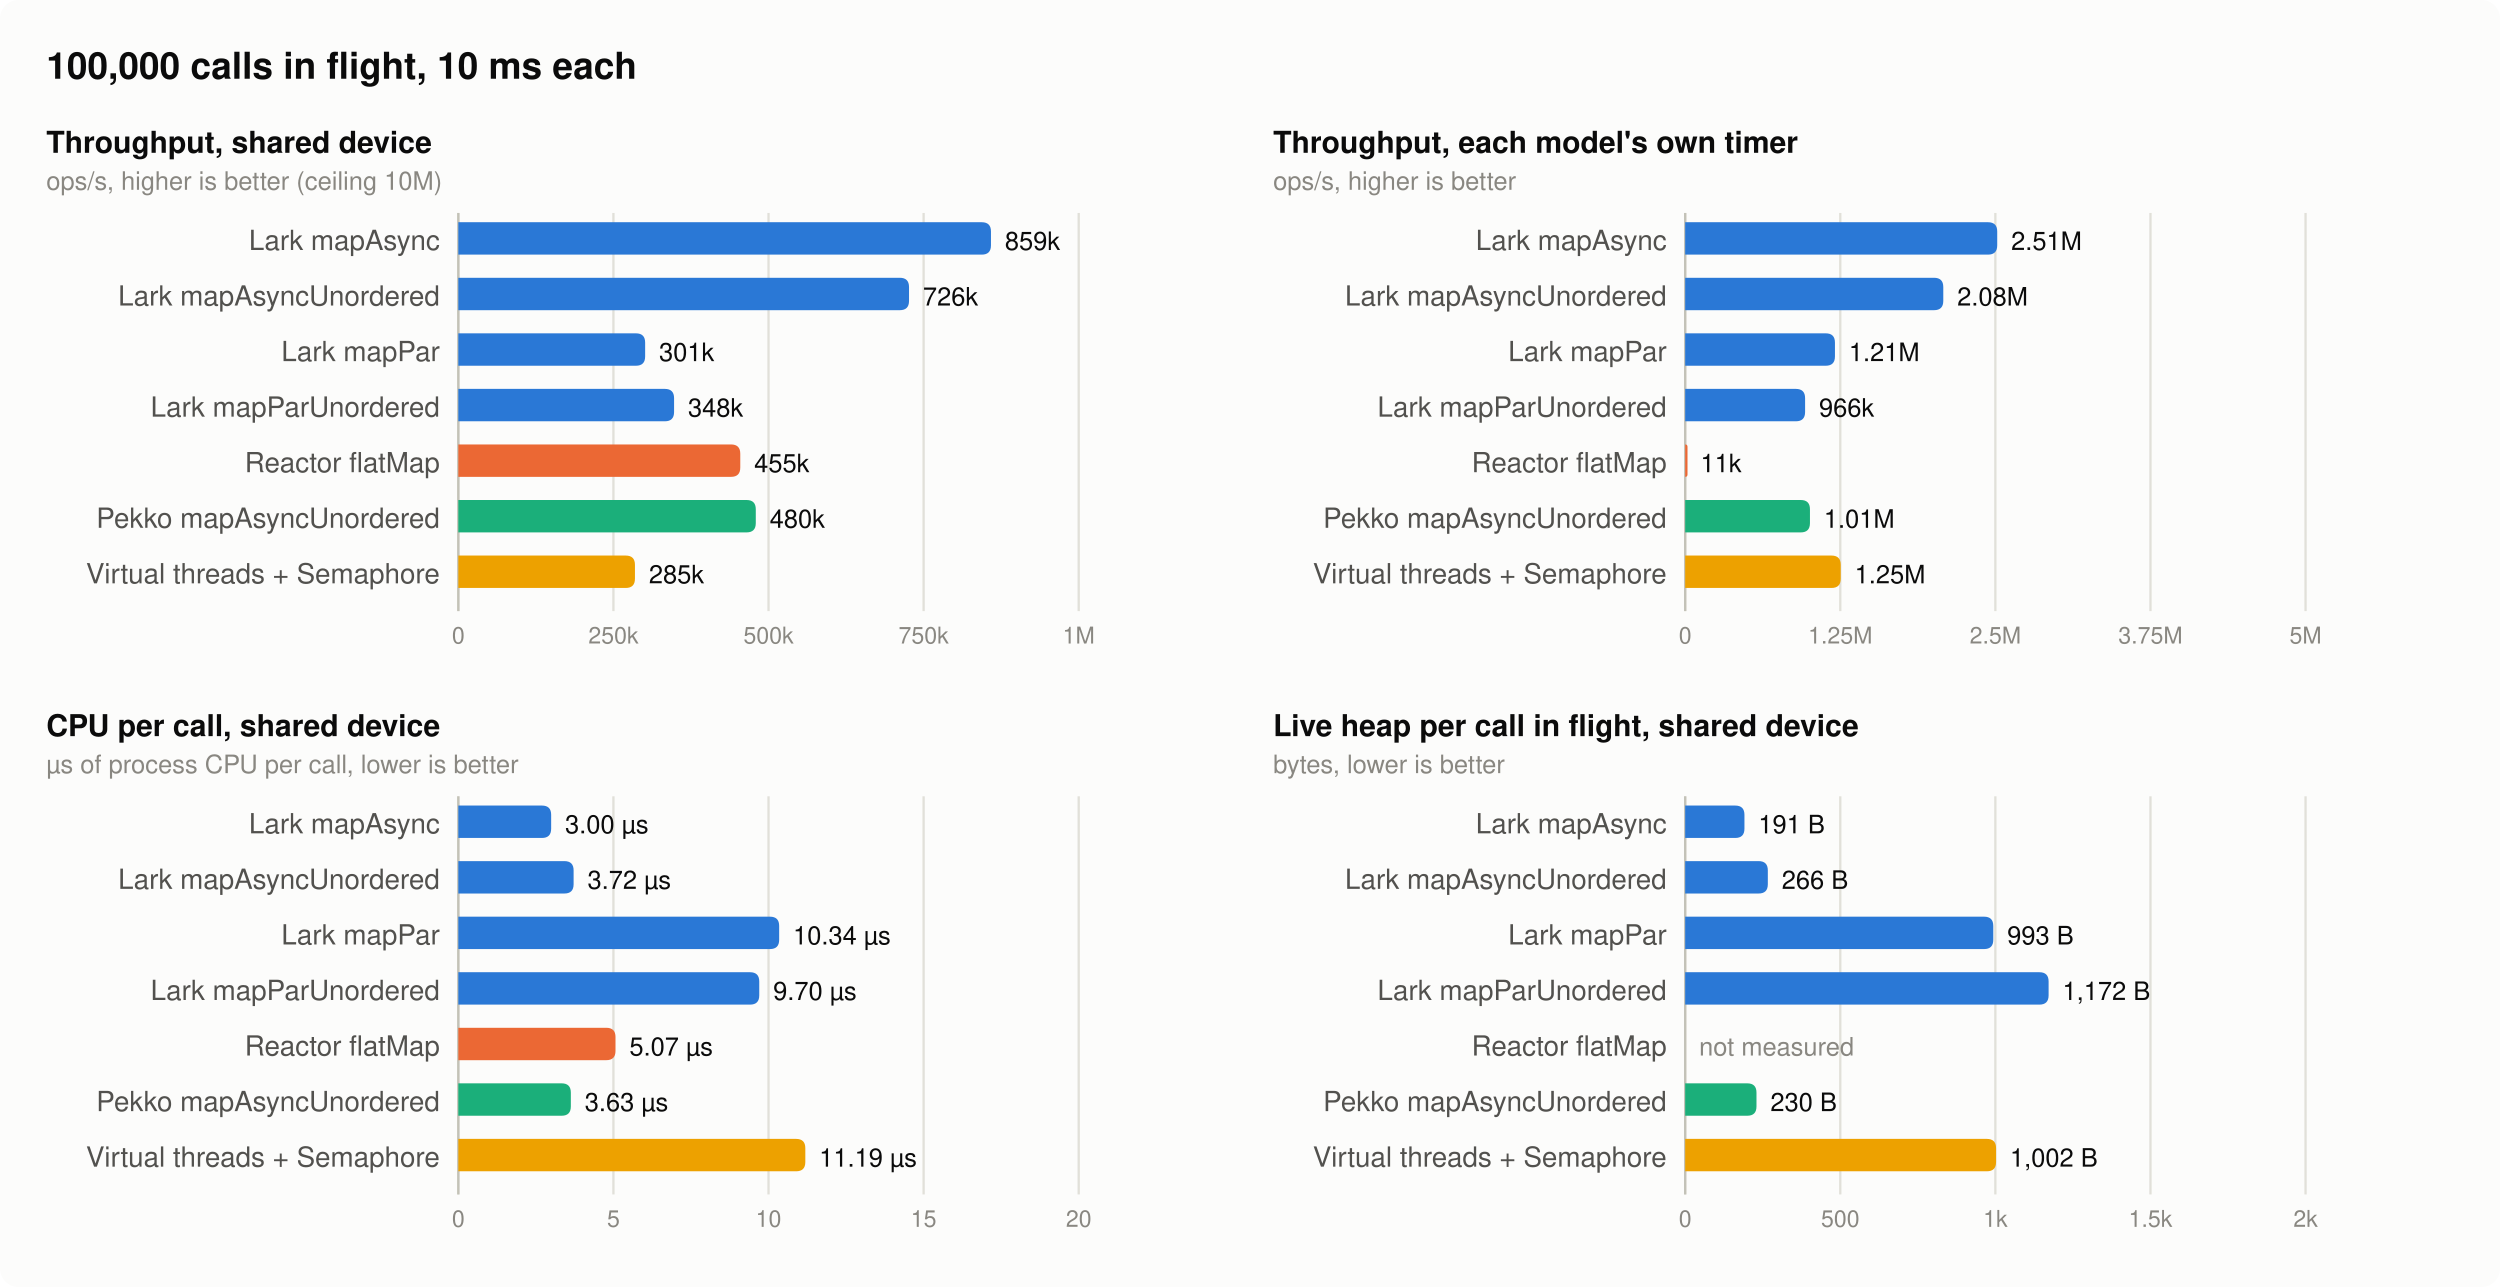
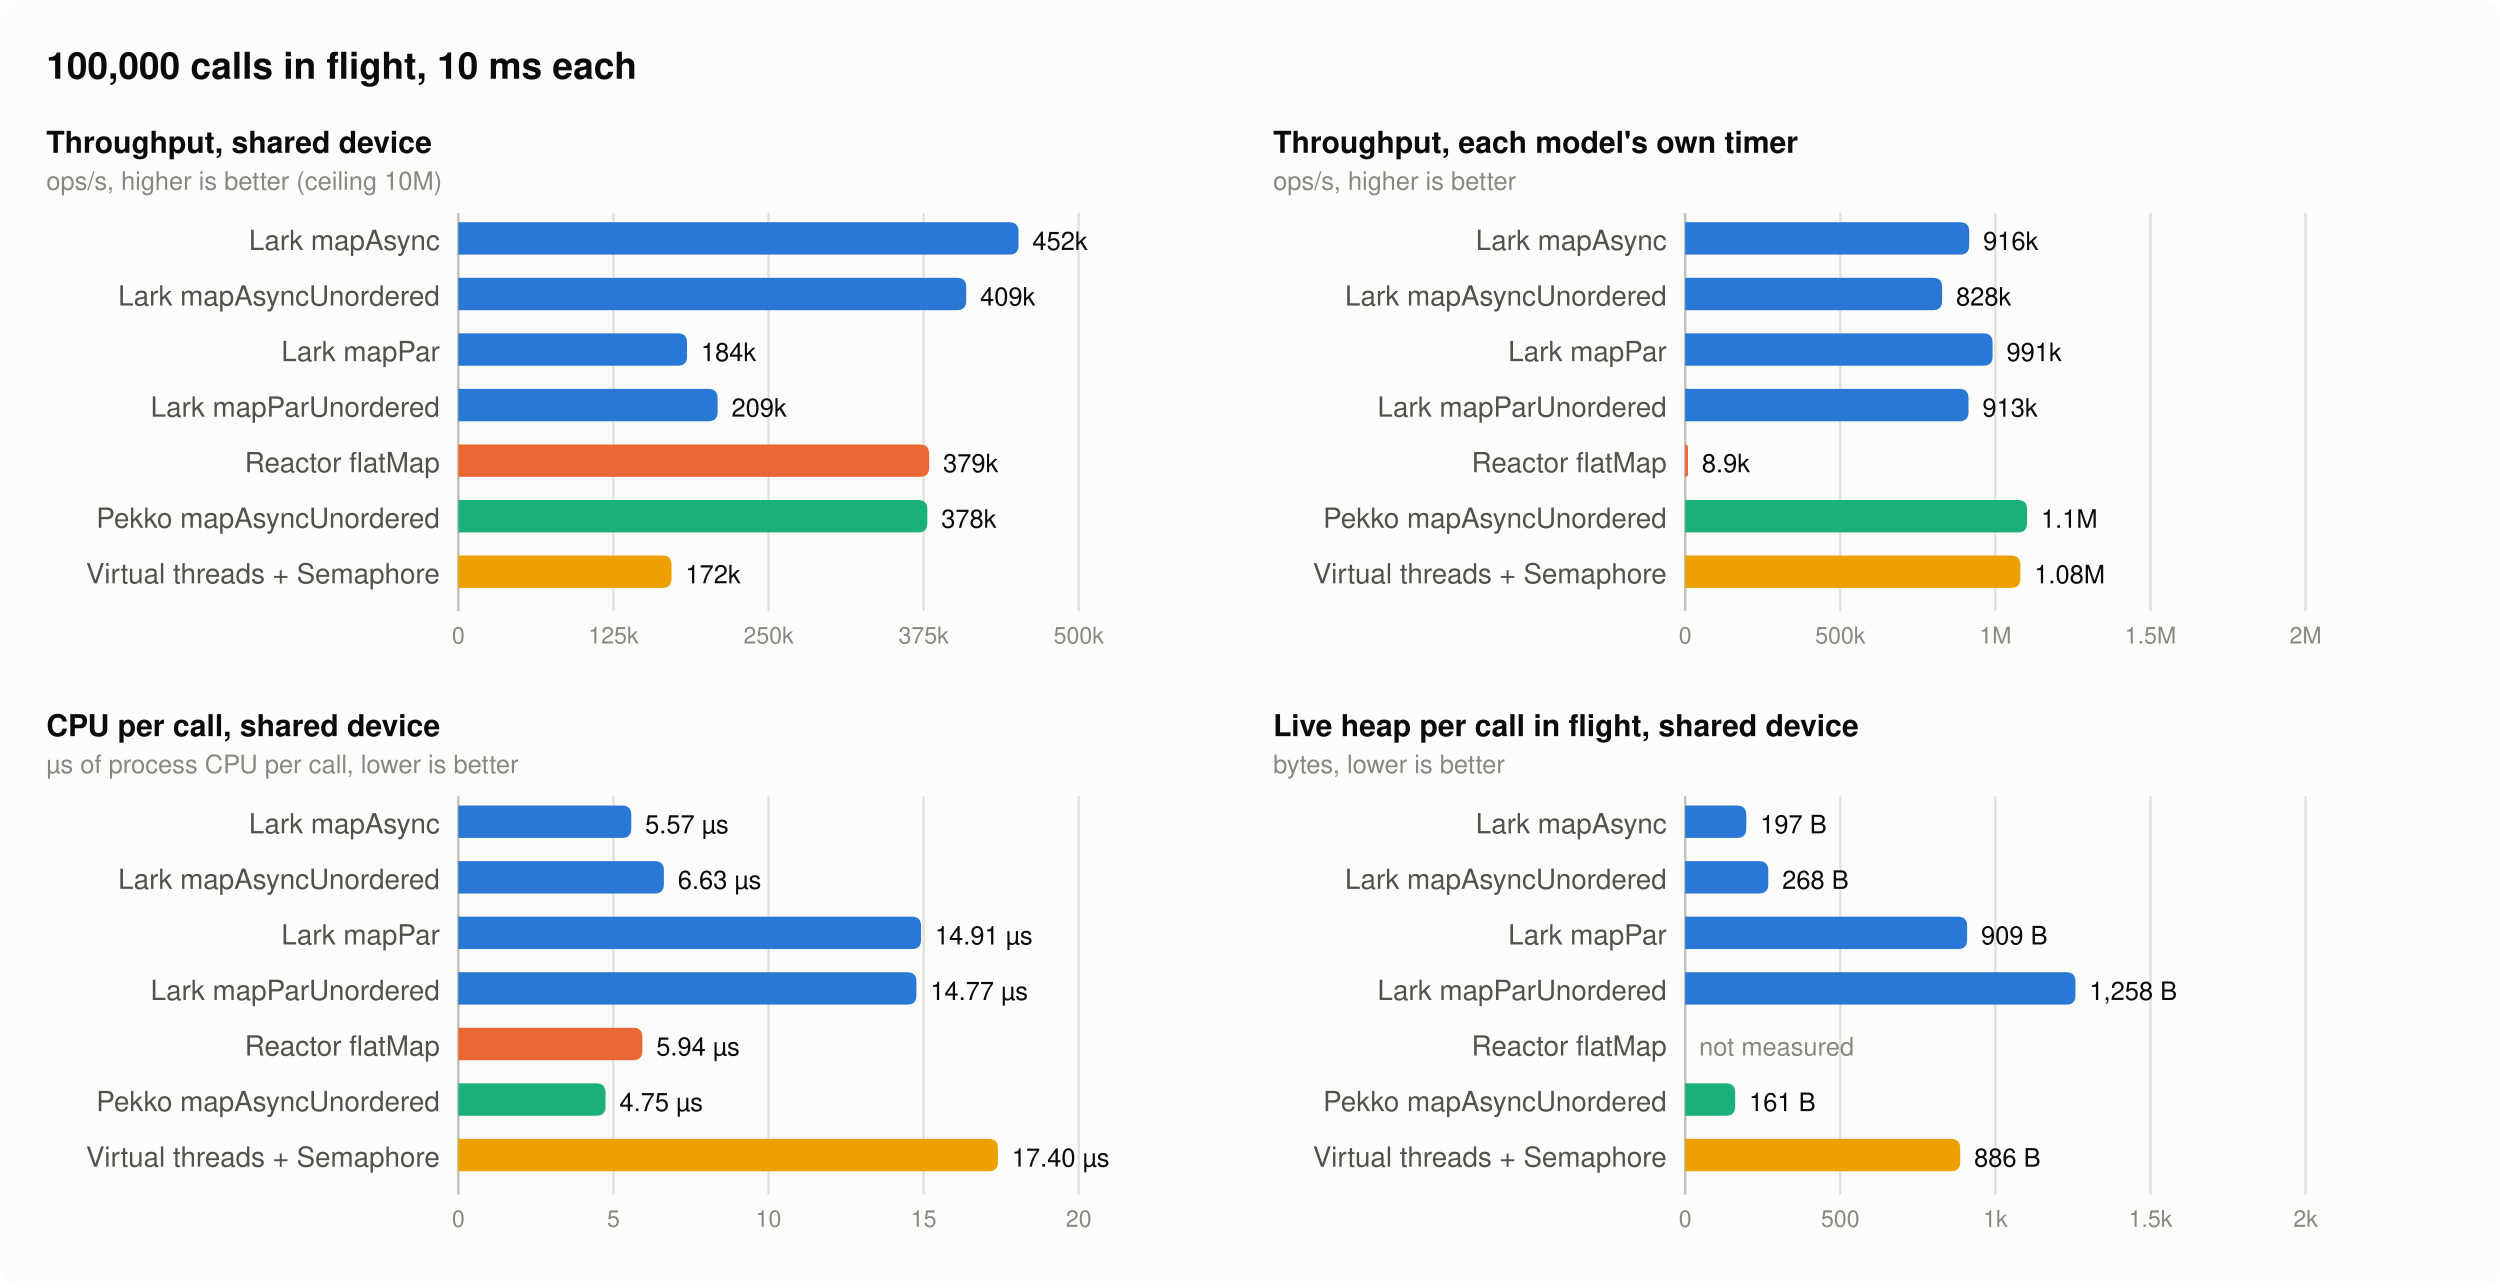
<svg xmlns="http://www.w3.org/2000/svg" width="1080" height="556" viewBox="0 0 1080 556" role="img" aria-labelledby="t d">
  <style>
text { font-family: -apple-system, BlinkMacSystemFont, "Segoe UI", Helvetica, Arial, sans-serif; }
.bg { fill: #fcfcfb; } .t1 { fill: #0b0b0b; } .t2 { fill: #52514e; } .mu { fill: #898781; }
.grid { stroke: #e1e0d9; stroke-width: 1; } .axis { stroke: #c3c2b7; stroke-width: 1; }
.lark { fill: #2a78d6; } .reactor { fill: #eb6834; } .pekko { fill: #1baf7a; } .vt { fill: #eda100; } .alt { fill: #e87ba4; }
.lark-s { stroke: #2a78d6; } .reactor-s { stroke: #eb6834; } .pekko-s { stroke: #1baf7a; } .vt-s { stroke: #eda100; } .alt-s { stroke: #e87ba4; }
.ring { stroke: #fcfcfb; stroke-width: 2; }
@media (prefers-color-scheme: dark) {
  .bg { fill: #1a1a19; } .t1 { fill: #f0efec; } .t2 { fill: #c3c2b7; } .mu { fill: #898781; }
  .grid { stroke: #2c2c2a; } .axis { stroke: #383835; }
  .lark { fill: #3987e5; } .reactor { fill: #d95926; } .pekko { fill: #199e70; } .vt { fill: #c98500; } .alt { fill: #d55181; }
  .lark-s { stroke: #3987e5; } .reactor-s { stroke: #d95926; } .pekko-s { stroke: #199e70; } .vt-s { stroke: #c98500; } .alt-s { stroke: #d55181; }
  .ring { stroke: #1a1a19; }
}
</style>
  <rect class="bg" width="1080" height="556" rx="8" />
  <text x="20.0" y="34.0" class="t1" font-size="16" text-anchor="start" font-weight="600">100,000 calls in flight, 10 ms each</text>
  <text x="20.0" y="66.0" class="t1" font-size="13" text-anchor="start" font-weight="600">Throughput, shared device</text>
  <text x="20.0" y="82.0" class="mu" font-size="11" text-anchor="start" font-weight="normal">ops/s, higher is better (ceiling 10M)</text>
  <line class="grid" x1="198.0" y1="92" x2="198.0" y2="264" />
  <text x="198.0" y="278.0" class="mu" font-size="10" text-anchor="middle" font-weight="normal">0</text>
  <line class="grid" x1="265.0" y1="92" x2="265.0" y2="264" />
-   <text x="265.0" y="278.0" class="mu" font-size="10" text-anchor="middle" font-weight="normal">250k</text>
+   <text x="265.0" y="278.0" class="mu" font-size="10" text-anchor="middle" font-weight="normal">125k</text>
  <line class="grid" x1="332.0" y1="92" x2="332.0" y2="264" />
-   <text x="332.0" y="278.0" class="mu" font-size="10" text-anchor="middle" font-weight="normal">500k</text>
+   <text x="332.0" y="278.0" class="mu" font-size="10" text-anchor="middle" font-weight="normal">250k</text>
  <line class="grid" x1="399.0" y1="92" x2="399.0" y2="264" />
-   <text x="399.0" y="278.0" class="mu" font-size="10" text-anchor="middle" font-weight="normal">750k</text>
+   <text x="399.0" y="278.0" class="mu" font-size="10" text-anchor="middle" font-weight="normal">375k</text>
  <line class="grid" x1="466.0" y1="92" x2="466.0" y2="264" />
-   <text x="466.0" y="278.0" class="mu" font-size="10" text-anchor="middle" font-weight="normal">1M</text>
+   <text x="466.0" y="278.0" class="mu" font-size="10" text-anchor="middle" font-weight="normal">500k</text>
  <line class="axis" x1="198" y1="92" x2="198" y2="264" />
  <text x="190.0" y="108.0" class="t2" font-size="12" text-anchor="end" font-weight="normal">Lark mapAsync</text>
-   <path class="lark" d="M198.0,96.0 H424.1 Q428.1,96.0 428.1,100.0 V106.0 Q428.1,110.0 424.1,110.0 H198.0 Z" />
-   <text x="434.1" y="108.0" class="t1" font-size="11" text-anchor="start" font-weight="normal">859k</text>
+   <path class="lark" d="M198.0,96.0 H436.0 Q440.0,96.0 440.0,100.0 V106.0 Q440.0,110.0 436.0,110.0 H198.0 Z" />
+   <text x="446.0" y="108.0" class="t1" font-size="11" text-anchor="start" font-weight="normal">452k</text>
  <text x="190.0" y="132.0" class="t2" font-size="12" text-anchor="end" font-weight="normal">Lark mapAsyncUnordered</text>
-   <path class="lark" d="M198.0,120.0 H388.7 Q392.7,120.0 392.7,124.0 V130.0 Q392.7,134.0 388.7,134.0 H198.0 Z" />
-   <text x="398.7" y="132.0" class="t1" font-size="11" text-anchor="start" font-weight="normal">726k</text>
+   <path class="lark" d="M198.0,120.0 H413.4 Q417.4,120.0 417.4,124.0 V130.0 Q417.4,134.0 413.4,134.0 H198.0 Z" />
+   <text x="423.4" y="132.0" class="t1" font-size="11" text-anchor="start" font-weight="normal">409k</text>
  <text x="190.0" y="156.0" class="t2" font-size="12" text-anchor="end" font-weight="normal">Lark mapPar</text>
-   <path class="lark" d="M198.0,144.0 H274.7 Q278.7,144.0 278.7,148.0 V154.0 Q278.7,158.0 274.7,158.0 H198.0 Z" />
-   <text x="284.7" y="156.0" class="t1" font-size="11" text-anchor="start" font-weight="normal">301k</text>
+   <path class="lark" d="M198.0,144.0 H292.8 Q296.8,144.0 296.8,148.0 V154.0 Q296.8,158.0 292.8,158.0 H198.0 Z" />
+   <text x="302.8" y="156.0" class="t1" font-size="11" text-anchor="start" font-weight="normal">184k</text>
  <text x="190.0" y="180.0" class="t2" font-size="12" text-anchor="end" font-weight="normal">Lark mapParUnordered</text>
-   <path class="lark" d="M198.0,168.0 H287.2 Q291.2,168.0 291.2,172.0 V178.0 Q291.2,182.0 287.2,182.0 H198.0 Z" />
-   <text x="297.2" y="180.0" class="t1" font-size="11" text-anchor="start" font-weight="normal">348k</text>
+   <path class="lark" d="M198.0,168.0 H306.0 Q310.0,168.0 310.0,172.0 V178.0 Q310.0,182.0 306.0,182.0 H198.0 Z" />
+   <text x="316.0" y="180.0" class="t1" font-size="11" text-anchor="start" font-weight="normal">209k</text>
  <text x="190.0" y="204.0" class="t2" font-size="12" text-anchor="end" font-weight="normal">Reactor flatMap</text>
-   <path class="reactor" d="M198.0,192.0 H315.8 Q319.8,192.0 319.8,196.0 V202.0 Q319.8,206.0 315.8,206.0 H198.0 Z" />
-   <text x="325.8" y="204.0" class="t1" font-size="11" text-anchor="start" font-weight="normal">455k</text>
+   <path class="reactor" d="M198.0,192.0 H397.4 Q401.4,192.0 401.4,196.0 V202.0 Q401.4,206.0 397.4,206.0 H198.0 Z" />
+   <text x="407.4" y="204.0" class="t1" font-size="11" text-anchor="start" font-weight="normal">379k</text>
  <text x="190.0" y="228.0" class="t2" font-size="12" text-anchor="end" font-weight="normal">Pekko mapAsyncUnordered</text>
-   <path class="pekko" d="M198.0,216.0 H322.5 Q326.5,216.0 326.5,220.0 V226.0 Q326.5,230.0 322.5,230.0 H198.0 Z" />
-   <text x="332.5" y="228.0" class="t1" font-size="11" text-anchor="start" font-weight="normal">480k</text>
+   <path class="pekko" d="M198.0,216.0 H396.6 Q400.6,216.0 400.6,220.0 V226.0 Q400.6,230.0 396.6,230.0 H198.0 Z" />
+   <text x="406.6" y="228.0" class="t1" font-size="11" text-anchor="start" font-weight="normal">378k</text>
  <text x="190.0" y="252.0" class="t2" font-size="12" text-anchor="end" font-weight="normal">Virtual threads + Semaphore</text>
-   <path class="vt" d="M198.0,240.0 H270.3 Q274.3,240.0 274.3,244.0 V250.0 Q274.3,254.0 270.3,254.0 H198.0 Z" />
-   <text x="280.3" y="252.0" class="t1" font-size="11" text-anchor="start" font-weight="normal">285k</text>
+   <path class="vt" d="M198.0,240.0 H286.1 Q290.1,240.0 290.1,244.0 V250.0 Q290.1,254.0 286.1,254.0 H198.0 Z" />
+   <text x="296.1" y="252.0" class="t1" font-size="11" text-anchor="start" font-weight="normal">172k</text>
  <text x="550.0" y="66.0" class="t1" font-size="13" text-anchor="start" font-weight="600">Throughput, each model's own timer</text>
  <text x="550.0" y="82.0" class="mu" font-size="11" text-anchor="start" font-weight="normal">ops/s, higher is better</text>
  <line class="grid" x1="728.0" y1="92" x2="728.0" y2="264" />
  <text x="728.0" y="278.0" class="mu" font-size="10" text-anchor="middle" font-weight="normal">0</text>
  <line class="grid" x1="795.0" y1="92" x2="795.0" y2="264" />
-   <text x="795.0" y="278.0" class="mu" font-size="10" text-anchor="middle" font-weight="normal">1.25M</text>
+   <text x="795.0" y="278.0" class="mu" font-size="10" text-anchor="middle" font-weight="normal">500k</text>
  <line class="grid" x1="862.0" y1="92" x2="862.0" y2="264" />
-   <text x="862.0" y="278.0" class="mu" font-size="10" text-anchor="middle" font-weight="normal">2.5M</text>
+   <text x="862.0" y="278.0" class="mu" font-size="10" text-anchor="middle" font-weight="normal">1M</text>
  <line class="grid" x1="929.0" y1="92" x2="929.0" y2="264" />
-   <text x="929.0" y="278.0" class="mu" font-size="10" text-anchor="middle" font-weight="normal">3.75M</text>
+   <text x="929.0" y="278.0" class="mu" font-size="10" text-anchor="middle" font-weight="normal">1.5M</text>
  <line class="grid" x1="996.0" y1="92" x2="996.0" y2="264" />
-   <text x="996.0" y="278.0" class="mu" font-size="10" text-anchor="middle" font-weight="normal">5M</text>
+   <text x="996.0" y="278.0" class="mu" font-size="10" text-anchor="middle" font-weight="normal">2M</text>
  <line class="axis" x1="728" y1="92" x2="728" y2="264" />
  <text x="720.0" y="108.0" class="t2" font-size="12" text-anchor="end" font-weight="normal">Lark mapAsync</text>
-   <path class="lark" d="M728.0,96.0 H858.8 Q862.8,96.0 862.8,100.0 V106.0 Q862.8,110.0 858.8,110.0 H728.0 Z" />
-   <text x="868.8" y="108.0" class="t1" font-size="11" text-anchor="start" font-weight="normal">2.51M</text>
+   <path class="lark" d="M728.0,96.0 H846.7 Q850.7,96.0 850.7,100.0 V106.0 Q850.7,110.0 846.7,110.0 H728.0 Z" />
+   <text x="856.7" y="108.0" class="t1" font-size="11" text-anchor="start" font-weight="normal">916k</text>
  <text x="720.0" y="132.0" class="t2" font-size="12" text-anchor="end" font-weight="normal">Lark mapAsyncUnordered</text>
-   <path class="lark" d="M728.0,120.0 H835.5 Q839.5,120.0 839.5,124.0 V130.0 Q839.5,134.0 835.5,134.0 H728.0 Z" />
-   <text x="845.5" y="132.0" class="t1" font-size="11" text-anchor="start" font-weight="normal">2.08M</text>
+   <path class="lark" d="M728.0,120.0 H835.0 Q839.0,120.0 839.0,124.0 V130.0 Q839.0,134.0 835.0,134.0 H728.0 Z" />
+   <text x="845.0" y="132.0" class="t1" font-size="11" text-anchor="start" font-weight="normal">828k</text>
  <text x="720.0" y="156.0" class="t2" font-size="12" text-anchor="end" font-weight="normal">Lark mapPar</text>
-   <path class="lark" d="M728.0,144.0 H788.7 Q792.7,144.0 792.7,148.0 V154.0 Q792.7,158.0 788.7,158.0 H728.0 Z" />
-   <text x="798.7" y="156.0" class="t1" font-size="11" text-anchor="start" font-weight="normal">1.21M</text>
+   <path class="lark" d="M728.0,144.0 H856.8 Q860.8,144.0 860.8,148.0 V154.0 Q860.8,158.0 856.8,158.0 H728.0 Z" />
+   <text x="866.8" y="156.0" class="t1" font-size="11" text-anchor="start" font-weight="normal">991k</text>
  <text x="720.0" y="180.0" class="t2" font-size="12" text-anchor="end" font-weight="normal">Lark mapParUnordered</text>
-   <path class="lark" d="M728.0,168.0 H775.8 Q779.8,168.0 779.8,172.0 V178.0 Q779.8,182.0 775.8,182.0 H728.0 Z" />
-   <text x="785.8" y="180.0" class="t1" font-size="11" text-anchor="start" font-weight="normal">966k</text>
+   <path class="lark" d="M728.0,168.0 H846.4 Q850.4,168.0 850.4,172.0 V178.0 Q850.4,182.0 846.4,182.0 H728.0 Z" />
+   <text x="856.4" y="180.0" class="t1" font-size="11" text-anchor="start" font-weight="normal">913k</text>
  <text x="720.0" y="204.0" class="t2" font-size="12" text-anchor="end" font-weight="normal">Reactor flatMap</text>
-   <path class="reactor" d="M728.0,192.0 H728.0 Q729.0,192.0 729.0,193.0 V205.0 Q729.0,206.0 728.0,206.0 H728.0 Z" />
-   <text x="734.6" y="204.0" class="t1" font-size="11" text-anchor="start" font-weight="normal">11k</text>
+   <path class="reactor" d="M728.0,192.0 H728.0 Q729.2,192.0 729.2,193.2 V204.8 Q729.2,206.0 728.0,206.0 H728.0 Z" />
+   <text x="735.2" y="204.0" class="t1" font-size="11" text-anchor="start" font-weight="normal">8.9k</text>
  <text x="720.0" y="228.0" class="t2" font-size="12" text-anchor="end" font-weight="normal">Pekko mapAsyncUnordered</text>
-   <path class="pekko" d="M728.0,216.0 H777.9 Q781.9,216.0 781.9,220.0 V226.0 Q781.9,230.0 777.9,230.0 H728.0 Z" />
-   <text x="787.9" y="228.0" class="t1" font-size="11" text-anchor="start" font-weight="normal">1.01M</text>
+   <path class="pekko" d="M728.0,216.0 H871.7 Q875.7,216.0 875.7,220.0 V226.0 Q875.7,230.0 871.7,230.0 H728.0 Z" />
+   <text x="881.7" y="228.0" class="t1" font-size="11" text-anchor="start" font-weight="normal">1.1M</text>
  <text x="720.0" y="252.0" class="t2" font-size="12" text-anchor="end" font-weight="normal">Virtual threads + Semaphore</text>
-   <path class="vt" d="M728.0,240.0 H791.2 Q795.2,240.0 795.2,244.0 V250.0 Q795.2,254.0 791.2,254.0 H728.0 Z" />
-   <text x="801.2" y="252.0" class="t1" font-size="11" text-anchor="start" font-weight="normal">1.25M</text>
+   <path class="vt" d="M728.0,240.0 H868.8 Q872.8,240.0 872.8,244.0 V250.0 Q872.8,254.0 868.8,254.0 H728.0 Z" />
+   <text x="878.8" y="252.0" class="t1" font-size="11" text-anchor="start" font-weight="normal">1.08M</text>
  <text x="20.0" y="318.0" class="t1" font-size="13" text-anchor="start" font-weight="600">CPU per call, shared device</text>
  <text x="20.0" y="334.0" class="mu" font-size="11" text-anchor="start" font-weight="normal">µs of process CPU per call, lower is better</text>
  <line class="grid" x1="198.0" y1="344" x2="198.0" y2="516" />
  <text x="198.0" y="530.0" class="mu" font-size="10" text-anchor="middle" font-weight="normal">0</text>
  <line class="grid" x1="265.0" y1="344" x2="265.0" y2="516" />
  <text x="265.0" y="530.0" class="mu" font-size="10" text-anchor="middle" font-weight="normal">5</text>
  <line class="grid" x1="332.0" y1="344" x2="332.0" y2="516" />
  <text x="332.0" y="530.0" class="mu" font-size="10" text-anchor="middle" font-weight="normal">10</text>
  <line class="grid" x1="399.0" y1="344" x2="399.0" y2="516" />
  <text x="399.0" y="530.0" class="mu" font-size="10" text-anchor="middle" font-weight="normal">15</text>
  <line class="grid" x1="466.0" y1="344" x2="466.0" y2="516" />
  <text x="466.0" y="530.0" class="mu" font-size="10" text-anchor="middle" font-weight="normal">20</text>
  <line class="axis" x1="198" y1="344" x2="198" y2="516" />
  <text x="190.0" y="360.0" class="t2" font-size="12" text-anchor="end" font-weight="normal">Lark mapAsync</text>
-   <path class="lark" d="M198.0,348.0 H234.1 Q238.1,348.0 238.1,352.0 V358.0 Q238.1,362.0 234.1,362.0 H198.0 Z" />
-   <text x="244.1" y="360.0" class="t1" font-size="11" text-anchor="start" font-weight="normal">3.00 µs</text>
+   <path class="lark" d="M198.0,348.0 H268.7 Q272.7,348.0 272.7,352.0 V358.0 Q272.7,362.0 268.7,362.0 H198.0 Z" />
+   <text x="278.7" y="360.0" class="t1" font-size="11" text-anchor="start" font-weight="normal">5.57 µs</text>
  <text x="190.0" y="384.0" class="t2" font-size="12" text-anchor="end" font-weight="normal">Lark mapAsyncUnordered</text>
-   <path class="lark" d="M198.0,372.0 H243.8 Q247.8,372.0 247.8,376.0 V382.0 Q247.8,386.0 243.8,386.0 H198.0 Z" />
-   <text x="253.8" y="384.0" class="t1" font-size="11" text-anchor="start" font-weight="normal">3.72 µs</text>
+   <path class="lark" d="M198.0,372.0 H282.8 Q286.8,372.0 286.8,376.0 V382.0 Q286.8,386.0 282.8,386.0 H198.0 Z" />
+   <text x="292.8" y="384.0" class="t1" font-size="11" text-anchor="start" font-weight="normal">6.63 µs</text>
  <text x="190.0" y="408.0" class="t2" font-size="12" text-anchor="end" font-weight="normal">Lark mapPar</text>
-   <path class="lark" d="M198.0,396.0 H332.6 Q336.6,396.0 336.6,400.0 V406.0 Q336.6,410.0 332.6,410.0 H198.0 Z" />
-   <text x="342.6" y="408.0" class="t1" font-size="11" text-anchor="start" font-weight="normal">10.34 µs</text>
+   <path class="lark" d="M198.0,396.0 H393.9 Q397.9,396.0 397.9,400.0 V406.0 Q397.9,410.0 393.9,410.0 H198.0 Z" />
+   <text x="403.9" y="408.0" class="t1" font-size="11" text-anchor="start" font-weight="normal">14.91 µs</text>
  <text x="190.0" y="432.0" class="t2" font-size="12" text-anchor="end" font-weight="normal">Lark mapParUnordered</text>
-   <path class="lark" d="M198.0,420.0 H324.0 Q328.0,420.0 328.0,424.0 V430.0 Q328.0,434.0 324.0,434.0 H198.0 Z" />
-   <text x="334.0" y="432.0" class="t1" font-size="11" text-anchor="start" font-weight="normal">9.70 µs</text>
+   <path class="lark" d="M198.0,420.0 H391.9 Q395.9,420.0 395.9,424.0 V430.0 Q395.9,434.0 391.9,434.0 H198.0 Z" />
+   <text x="401.9" y="432.0" class="t1" font-size="11" text-anchor="start" font-weight="normal">14.77 µs</text>
  <text x="190.0" y="456.0" class="t2" font-size="12" text-anchor="end" font-weight="normal">Reactor flatMap</text>
-   <path class="reactor" d="M198.0,444.0 H261.9 Q265.9,444.0 265.9,448.0 V454.0 Q265.9,458.0 261.9,458.0 H198.0 Z" />
-   <text x="271.9" y="456.0" class="t1" font-size="11" text-anchor="start" font-weight="normal">5.07 µs</text>
+   <path class="reactor" d="M198.0,444.0 H273.5 Q277.5,444.0 277.5,448.0 V454.0 Q277.5,458.0 273.5,458.0 H198.0 Z" />
+   <text x="283.5" y="456.0" class="t1" font-size="11" text-anchor="start" font-weight="normal">5.94 µs</text>
  <text x="190.0" y="480.0" class="t2" font-size="12" text-anchor="end" font-weight="normal">Pekko mapAsyncUnordered</text>
-   <path class="pekko" d="M198.0,468.0 H242.6 Q246.6,468.0 246.6,472.0 V478.0 Q246.6,482.0 242.6,482.0 H198.0 Z" />
-   <text x="252.6" y="480.0" class="t1" font-size="11" text-anchor="start" font-weight="normal">3.63 µs</text>
+   <path class="pekko" d="M198.0,468.0 H257.6 Q261.6,468.0 261.6,472.0 V478.0 Q261.6,482.0 257.6,482.0 H198.0 Z" />
+   <text x="267.6" y="480.0" class="t1" font-size="11" text-anchor="start" font-weight="normal">4.75 µs</text>
  <text x="190.0" y="504.0" class="t2" font-size="12" text-anchor="end" font-weight="normal">Virtual threads + Semaphore</text>
-   <path class="vt" d="M198.0,492.0 H343.9 Q347.9,492.0 347.9,496.0 V502.0 Q347.9,506.0 343.9,506.0 H198.0 Z" />
-   <text x="353.9" y="504.0" class="t1" font-size="11" text-anchor="start" font-weight="normal">11.19 µs</text>
+   <path class="vt" d="M198.0,492.0 H427.1 Q431.1,492.0 431.1,496.0 V502.0 Q431.1,506.0 427.1,506.0 H198.0 Z" />
+   <text x="437.1" y="504.0" class="t1" font-size="11" text-anchor="start" font-weight="normal">17.40 µs</text>
  <text x="550.0" y="318.0" class="t1" font-size="13" text-anchor="start" font-weight="600">Live heap per call in flight, shared device</text>
  <text x="550.0" y="334.0" class="mu" font-size="11" text-anchor="start" font-weight="normal">bytes, lower is better</text>
  <line class="grid" x1="728.0" y1="344" x2="728.0" y2="516" />
  <text x="728.0" y="530.0" class="mu" font-size="10" text-anchor="middle" font-weight="normal">0</text>
  <line class="grid" x1="795.0" y1="344" x2="795.0" y2="516" />
  <text x="795.0" y="530.0" class="mu" font-size="10" text-anchor="middle" font-weight="normal">500</text>
  <line class="grid" x1="862.0" y1="344" x2="862.0" y2="516" />
  <text x="862.0" y="530.0" class="mu" font-size="10" text-anchor="middle" font-weight="normal">1k</text>
  <line class="grid" x1="929.0" y1="344" x2="929.0" y2="516" />
  <text x="929.0" y="530.0" class="mu" font-size="10" text-anchor="middle" font-weight="normal">1.5k</text>
  <line class="grid" x1="996.0" y1="344" x2="996.0" y2="516" />
  <text x="996.0" y="530.0" class="mu" font-size="10" text-anchor="middle" font-weight="normal">2k</text>
  <line class="axis" x1="728" y1="344" x2="728" y2="516" />
  <text x="720.0" y="360.0" class="t2" font-size="12" text-anchor="end" font-weight="normal">Lark mapAsync</text>
-   <path class="lark" d="M728.0,348.0 H749.6 Q753.6,348.0 753.6,352.0 V358.0 Q753.6,362.0 749.6,362.0 H728.0 Z" />
-   <text x="759.6" y="360.0" class="t1" font-size="11" text-anchor="start" font-weight="normal">191 B</text>
+   <path class="lark" d="M728.0,348.0 H750.4 Q754.4,348.0 754.4,352.0 V358.0 Q754.4,362.0 750.4,362.0 H728.0 Z" />
+   <text x="760.4" y="360.0" class="t1" font-size="11" text-anchor="start" font-weight="normal">197 B</text>
  <text x="720.0" y="384.0" class="t2" font-size="12" text-anchor="end" font-weight="normal">Lark mapAsyncUnordered</text>
-   <path class="lark" d="M728.0,372.0 H759.7 Q763.7,372.0 763.7,376.0 V382.0 Q763.7,386.0 759.7,386.0 H728.0 Z" />
-   <text x="769.7" y="384.0" class="t1" font-size="11" text-anchor="start" font-weight="normal">266 B</text>
+   <path class="lark" d="M728.0,372.0 H759.9 Q763.9,372.0 763.9,376.0 V382.0 Q763.9,386.0 759.9,386.0 H728.0 Z" />
+   <text x="769.9" y="384.0" class="t1" font-size="11" text-anchor="start" font-weight="normal">268 B</text>
  <text x="720.0" y="408.0" class="t2" font-size="12" text-anchor="end" font-weight="normal">Lark mapPar</text>
-   <path class="lark" d="M728.0,396.0 H857.1 Q861.1,396.0 861.1,400.0 V406.0 Q861.1,410.0 857.1,410.0 H728.0 Z" />
-   <text x="867.1" y="408.0" class="t1" font-size="11" text-anchor="start" font-weight="normal">993 B</text>
+   <path class="lark" d="M728.0,396.0 H845.8 Q849.8,396.0 849.8,400.0 V406.0 Q849.8,410.0 845.8,410.0 H728.0 Z" />
+   <text x="855.8" y="408.0" class="t1" font-size="11" text-anchor="start" font-weight="normal">909 B</text>
  <text x="720.0" y="432.0" class="t2" font-size="12" text-anchor="end" font-weight="normal">Lark mapParUnordered</text>
-   <path class="lark" d="M728.0,420.0 H881.0 Q885.0,420.0 885.0,424.0 V430.0 Q885.0,434.0 881.0,434.0 H728.0 Z" />
-   <text x="891.0" y="432.0" class="t1" font-size="11" text-anchor="start" font-weight="normal">1,172 B</text>
+   <path class="lark" d="M728.0,420.0 H892.6 Q896.6,420.0 896.6,424.0 V430.0 Q896.6,434.0 892.6,434.0 H728.0 Z" />
+   <text x="902.6" y="432.0" class="t1" font-size="11" text-anchor="start" font-weight="normal">1,258 B</text>
  <text x="720.0" y="456.0" class="t2" font-size="12" text-anchor="end" font-weight="normal">Reactor flatMap</text>
  <text x="734.0" y="456.0" class="mu" font-size="11" text-anchor="start" font-weight="normal">not measured</text>
  <text x="720.0" y="480.0" class="t2" font-size="12" text-anchor="end" font-weight="normal">Pekko mapAsyncUnordered</text>
-   <path class="pekko" d="M728.0,468.0 H754.8 Q758.8,468.0 758.8,472.0 V478.0 Q758.8,482.0 754.8,482.0 H728.0 Z" />
-   <text x="764.8" y="480.0" class="t1" font-size="11" text-anchor="start" font-weight="normal">230 B</text>
+   <path class="pekko" d="M728.0,468.0 H745.6 Q749.6,468.0 749.6,472.0 V478.0 Q749.6,482.0 745.6,482.0 H728.0 Z" />
+   <text x="755.6" y="480.0" class="t1" font-size="11" text-anchor="start" font-weight="normal">161 B</text>
  <text x="720.0" y="504.0" class="t2" font-size="12" text-anchor="end" font-weight="normal">Virtual threads + Semaphore</text>
-   <path class="vt" d="M728.0,492.0 H858.3 Q862.3,492.0 862.3,496.0 V502.0 Q862.3,506.0 858.3,506.0 H728.0 Z" />
-   <text x="868.3" y="504.0" class="t1" font-size="11" text-anchor="start" font-weight="normal">1,002 B</text>
+   <path class="vt" d="M728.0,492.0 H842.8 Q846.8,492.0 846.8,496.0 V502.0 Q846.8,506.0 842.8,506.0 H728.0 Z" />
+   <text x="852.8" y="504.0" class="t1" font-size="11" text-anchor="start" font-weight="normal">886 B</text>
</svg>
